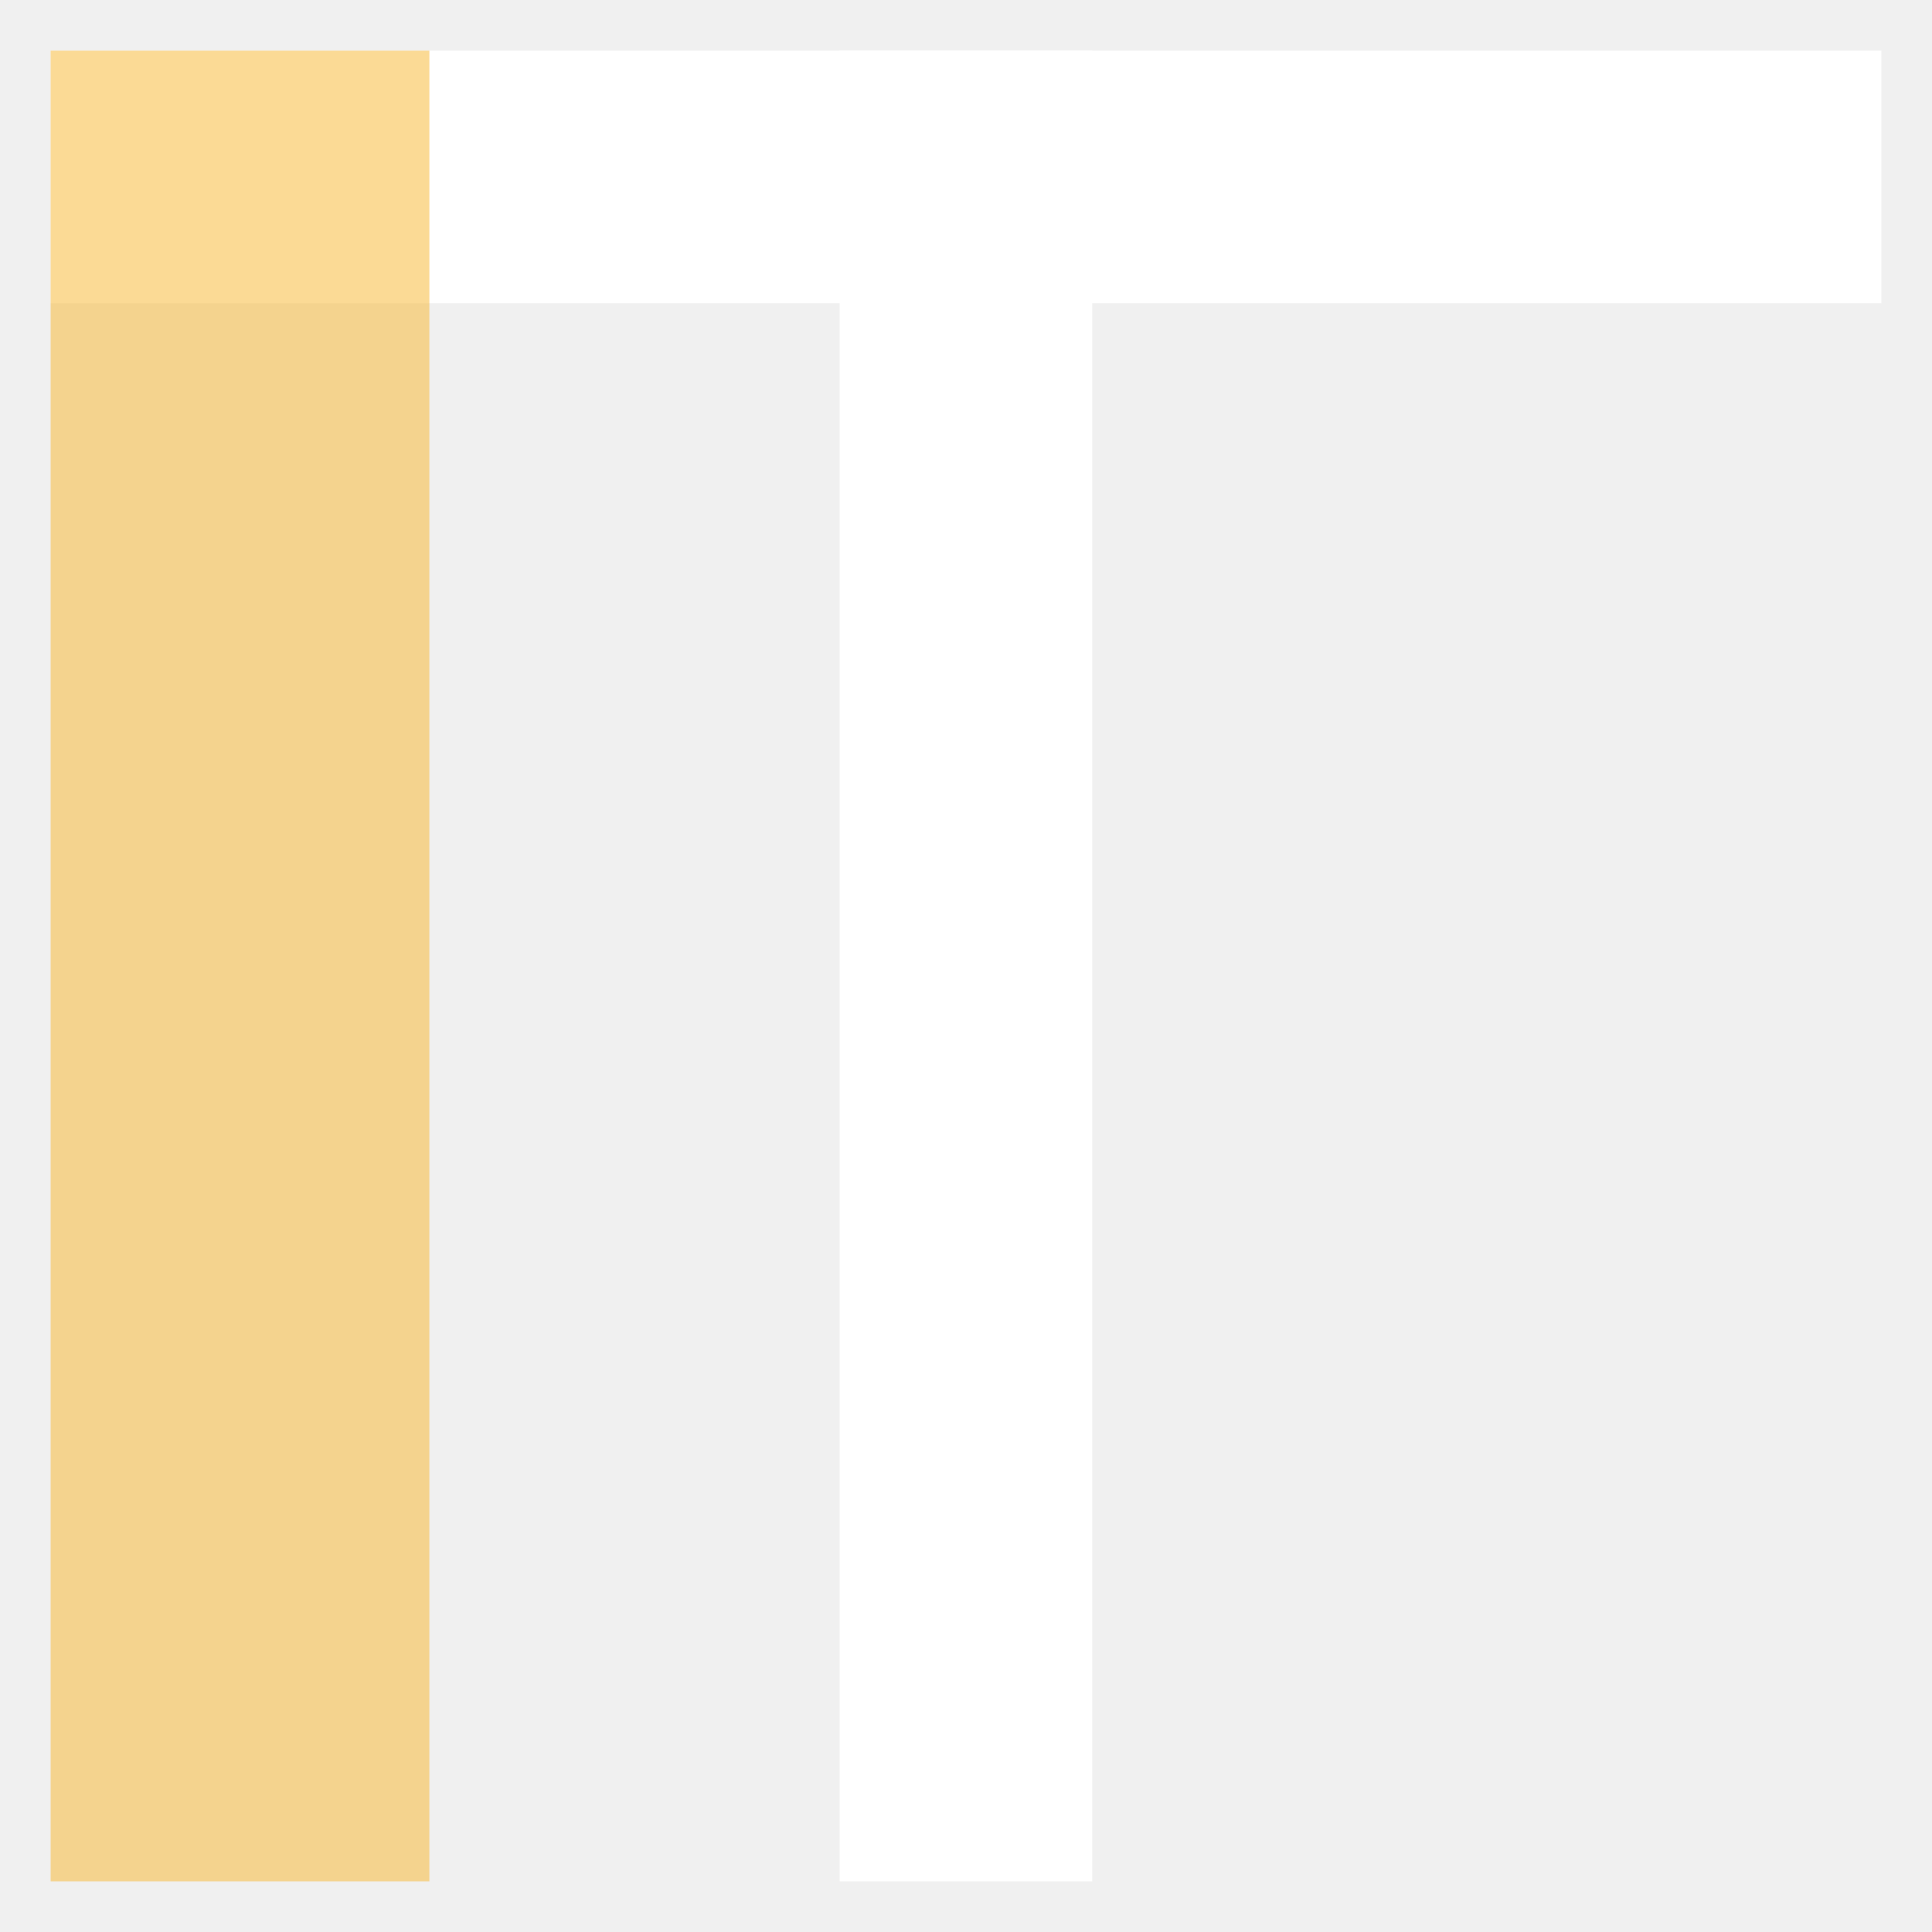
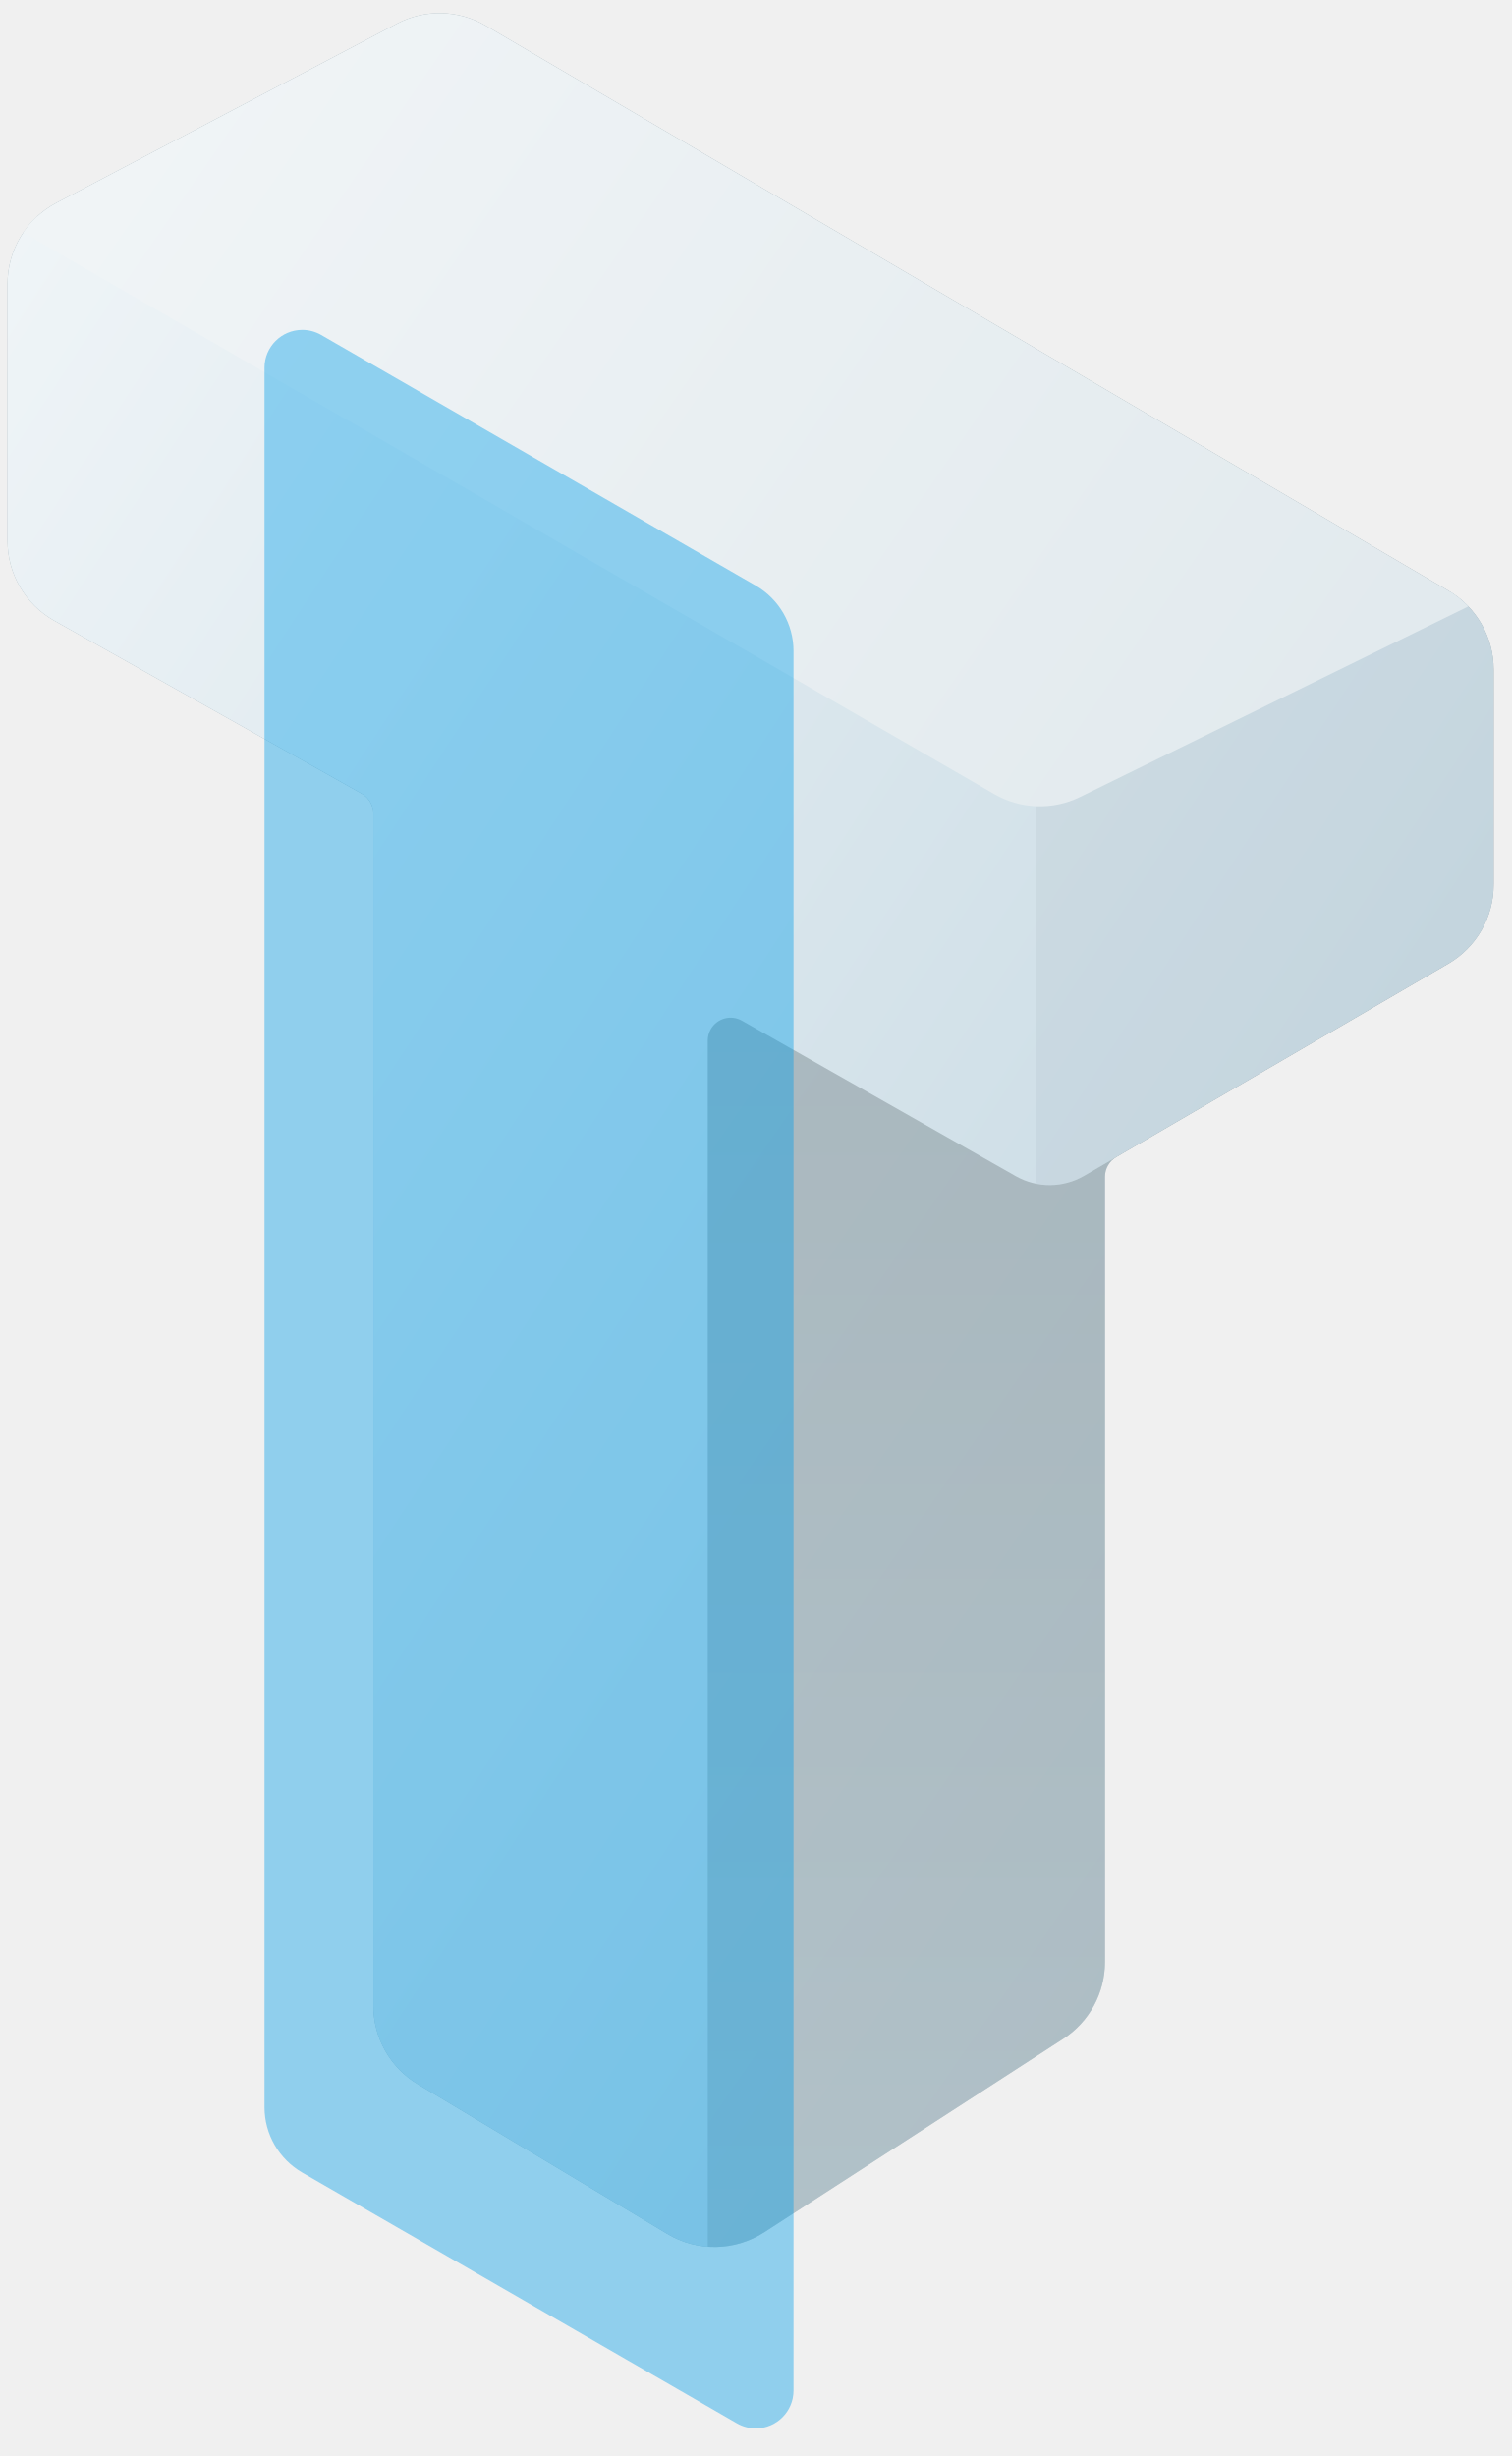
- <svg xmlns="http://www.w3.org/2000/svg" width="24px" height="24px" viewBox="0 0 24 24" version="1.1">
+ <svg xmlns="http://www.w3.org/2000/svg" xmlns:xlink="http://www.w3.org/1999/xlink" width="40px" height="65px" viewBox="0 0 40 65" version="1.1">
+   <defs>
+     <linearGradient x1="-15.743%" y1="-15.073%" x2="111.634%" y2="115.846%" id="linearGradient-1">
+       <stop stop-color="#C4D1D6" offset="0%" />
+       <stop stop-color="#9BABB2" offset="100%" />
+     </linearGradient>
+     <linearGradient x1="50%" y1="0%" x2="50%" y2="100%" id="linearGradient-2">
+       <stop stop-color="#919EA4" offset="0%" />
+       <stop stop-color="#BCCDD5" offset="100%" />
+     </linearGradient>
+     <path d="M0,7.512 L0,14.316 C-1.66928081e-15,15.19 0.472,15.996 1.234,16.425 L9.372,21.003 C9.563,21.11 9.681,21.312 9.681,21.53 L9.681,53.084 C9.681,53.934 10.127,54.721 10.856,55.159 L17.463,59.123 C18.255,59.598 19.248,59.581 20.023,59.08 L27.937,53.959 C28.626,53.513 29.042,52.748 29.042,51.927 L29.042,31.144 C29.042,30.929 29.156,30.73 29.343,30.622 L38.125,25.507 C38.87,25.073 39.328,24.277 39.328,23.415 L39.328,17.722 C39.328,16.863 38.873,16.069 38.133,15.635 L12.657,0.681 C11.935,0.258 11.045,0.237 10.305,0.627 L1.293,5.37 C0.498,5.788 -9.53170924e-16,6.613 0,7.512 Z" id="path-3" />
+     <linearGradient x1="125.268%" y1="115.665%" x2="-29.816%" y2="-25.006%" id="linearGradient-5">
+       <stop stop-color="#AEC9D7" offset="0%" />
+       <stop stop-color="#FFFFFF" offset="100%" />
+     </linearGradient>
+     <path d="M39.933,10.045 L39.933,19.726 L29.097,26.038 C28.539,26.363 27.849,26.367 27.287,26.048 L20.039,21.932 C19.748,21.767 19.379,21.869 19.214,22.16 C19.162,22.251 19.135,22.354 19.135,22.458 L19.135,54.794 L19.135,54.794 L9.942,49.501 L9.942,16.882 C9.942,16.42 9.679,15.998 9.265,15.795 L8.59816454e-15,11.256 L8.59816454e-15,11.256 L0.253,4.29908227e-14 L27.367,15.272 C27.885,15.564 28.514,15.584 29.049,15.324" id="path-6" />
+     <linearGradient x1="-77.761%" y1="27.082%" x2="175.309%" y2="123.291%" id="linearGradient-8">
+       <stop stop-color="#FFFFFF" offset="0%" />
+       <stop stop-color="#D3DFE5" offset="100%" />
+     </linearGradient>
+   </defs>
  <g id="shifter" stroke="none" stroke-width="1" fill="none" fill-rule="evenodd">
-     <g id="perfect-type" transform="translate(-654, -238)">
-       <g id="line-height" transform="translate(654, 238)">
-         <g id="logo" transform="translate(0.628999, 0.628999)" fill="#FFFFFF">
-           <rect id="Rectangle" x="0" y="0" width="22.742" height="3.137" />
-           <rect id="Rectangle-Copy-4" transform="translate(11.371, 11.371) rotate(90) translate(-11.371, -11.371) " x="0" y="9.803" width="22.742" height="3.137" />
+     <g id="Artboard" transform="translate(-119, -459)">
+       <g id="line-height" transform="translate(109, 459)">
+         <g id="logo">
+           <rect id="container" x="0" y="0" width="60" height="60" />
+           <g id="Group" transform="translate(10.2, 0)">
+             <mask id="mask-4" fill="white">
+               <use xlink:href="#path-3" />
+             </mask>
+             <g id="Mask">
+               <use fill="url(#linearGradient-1)" xlink:href="#path-3" />
+               <use fill-opacity="0.5" fill="url(#linearGradient-2)" xlink:href="#path-3" />
+             </g>
+             <g id="Group-2" mask="url(#mask-4)">
+               <g transform="translate(-0.605042, 5.080593)">
+                 <mask id="mask-7" fill="white">
+                   <use xlink:href="#path-6" />
+                 </mask>
+                 <use id="Mask" stroke="none" fill="url(#linearGradient-5)" fill-rule="evenodd" xlink:href="#path-6" />
+                 <polygon id="Rectangle" stroke="none" fill-opacity="0.2" fill="#ADBCC3" fill-rule="evenodd" mask="url(#mask-7)" points="27.832 15.491 40.538 10.045 40.538 19.726 29.309 26.224 29.042 26.382 27.832 26.382" />
+               </g>
+             </g>
+             <path d="M8.471,-4.235 L40.538,15.126 L28.386,21.091 C27.662,21.447 26.807,21.418 26.109,21.014 L-6.05,2.42 L-6.05,2.42 L8.471,-4.235 Z" id="Path" fill="url(#linearGradient-8)" mask="url(#mask-4)" />
+           </g>
        </g>
-         <rect id="Rectangle" fill="#F8B52C" opacity="0.5" x="0.629" y="0.629" width="4.705" height="22.742" />
+         <path d="M31,17.23 L31,63.269 C31,63.821 30.552,64.269 30,64.269 C29.825,64.269 29.652,64.222 29.5,64.135 L18.001,57.501 C17.381,57.143 17,56.483 17,55.768 L17,9.731 C17,9.179 17.448,8.731 18,8.731 C18.175,8.731 18.348,8.777 18.5,8.865 L29.999,15.498 C30.618,15.855 31,16.515 31,17.23 Z" id="Path" fill-opacity="0.4" fill="#009FE9" />
      </g>
    </g>
  </g>
</svg>
